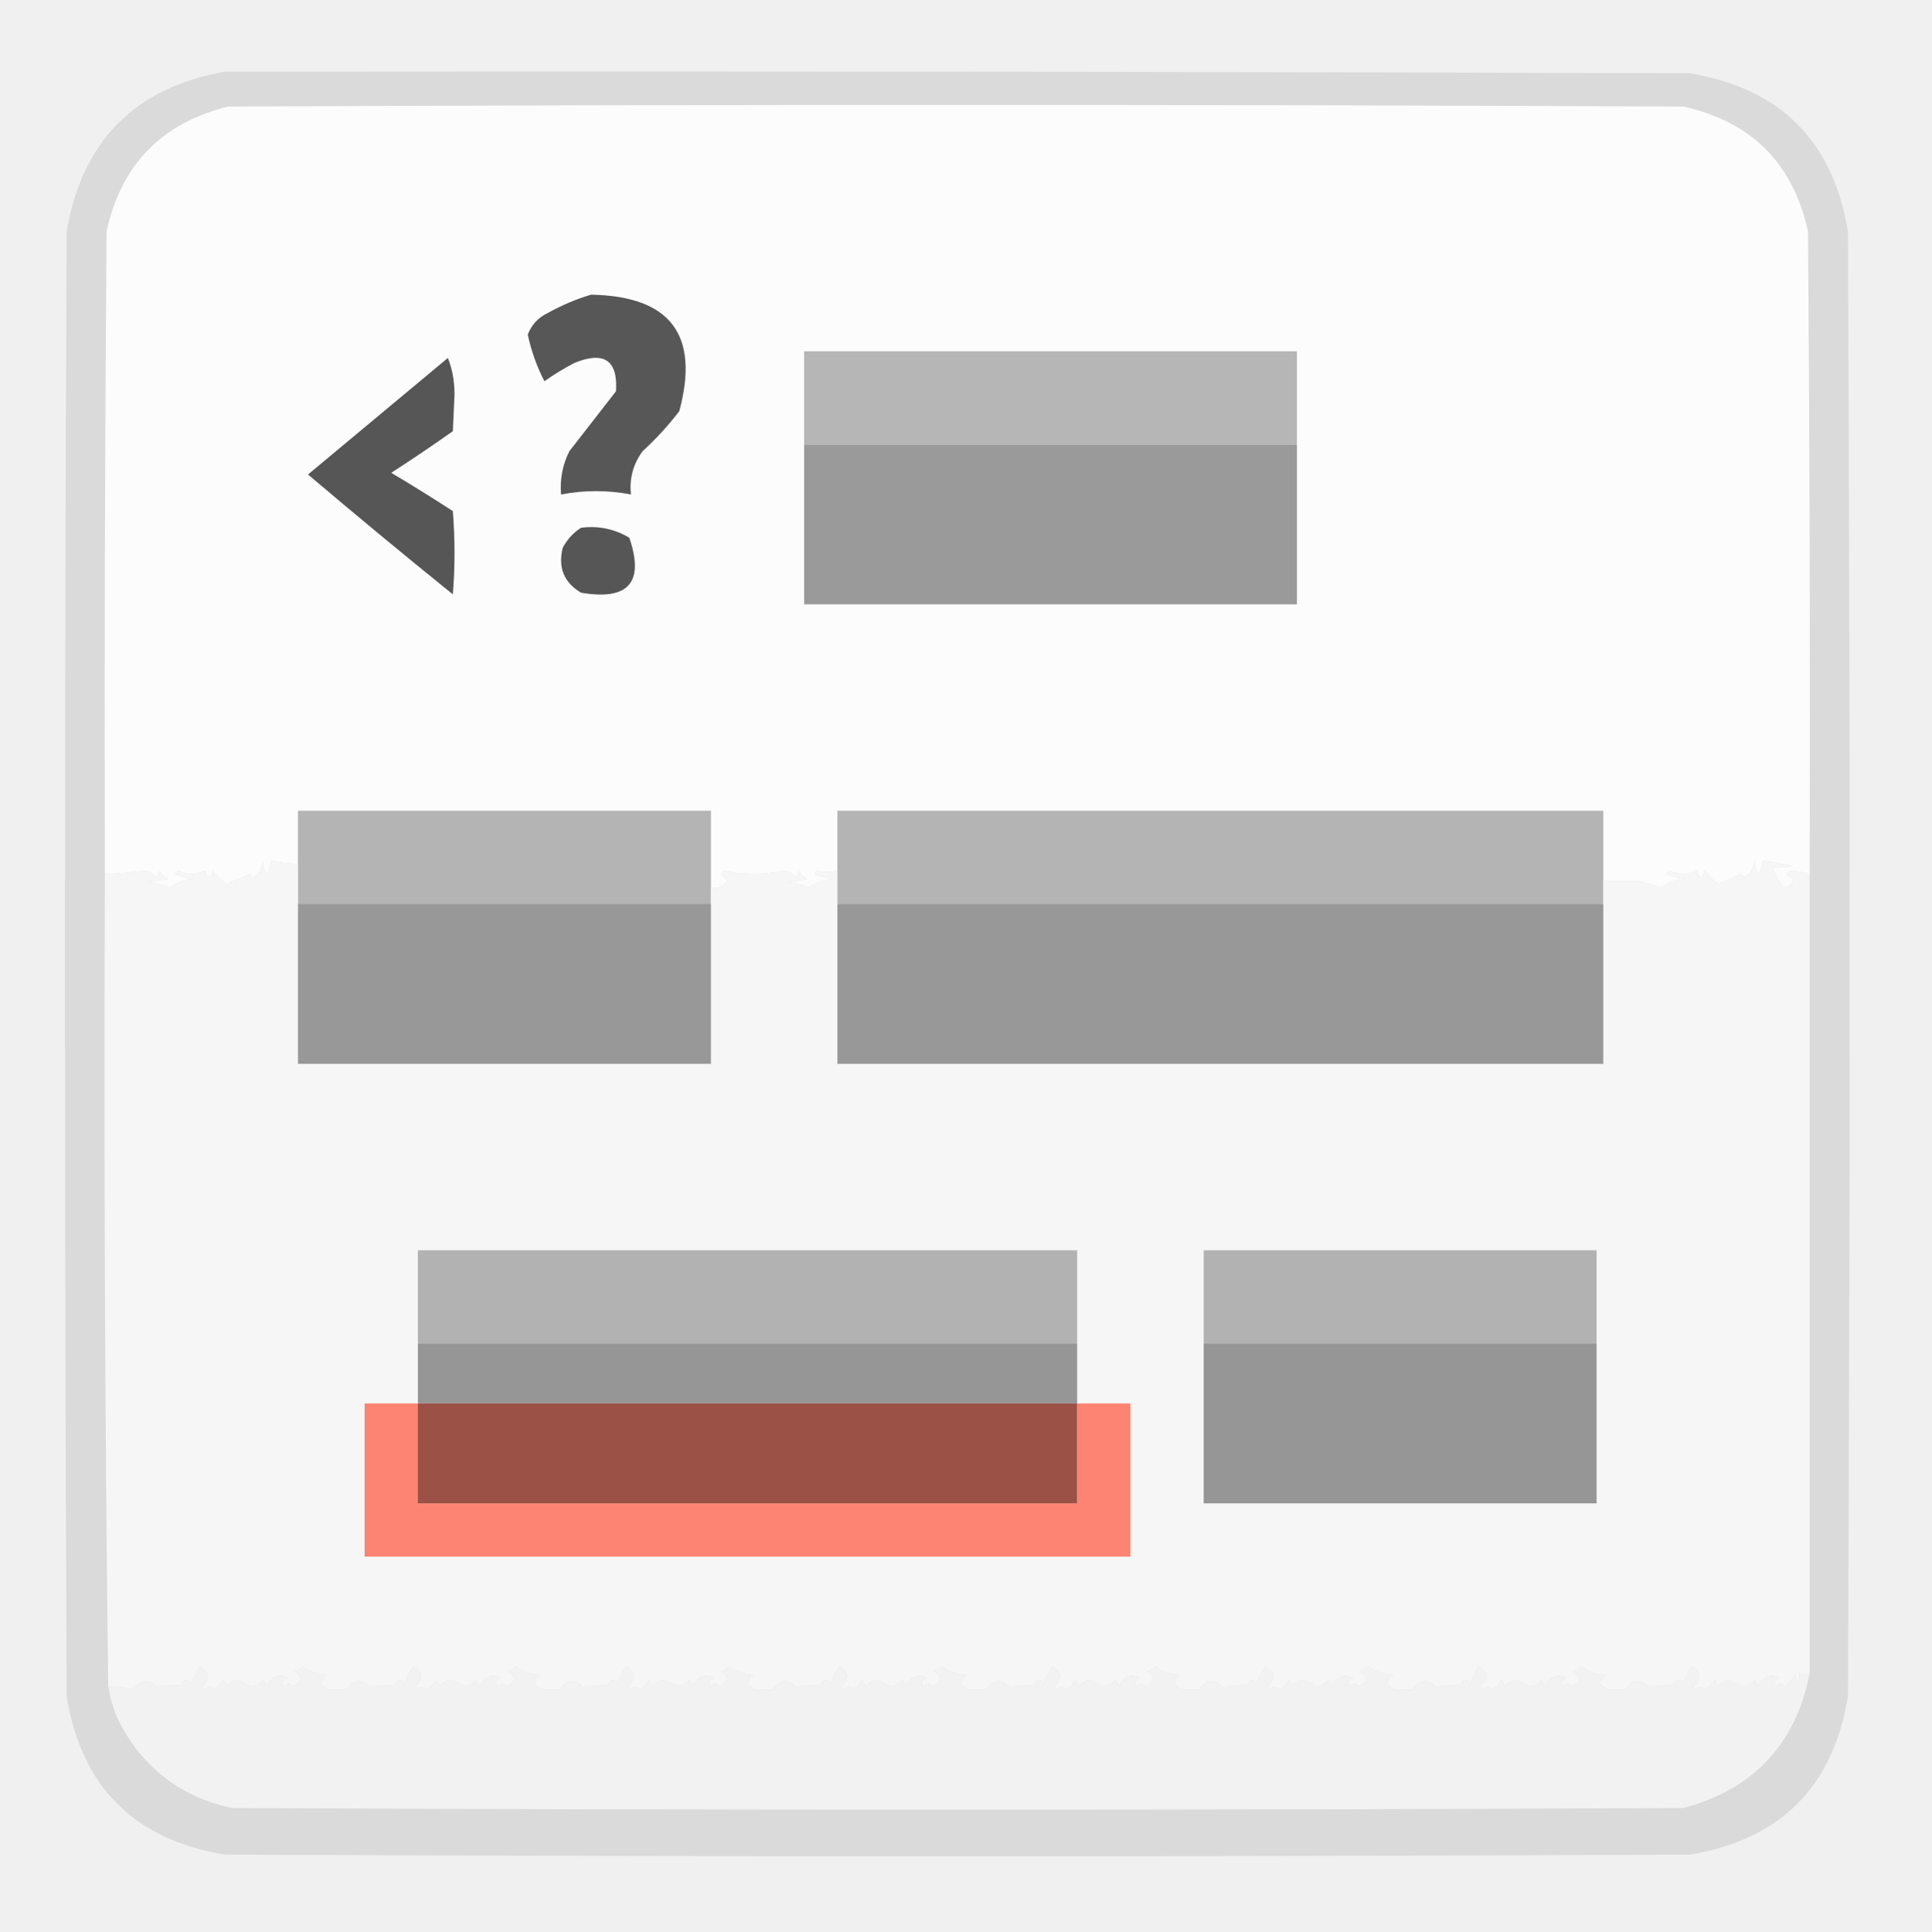
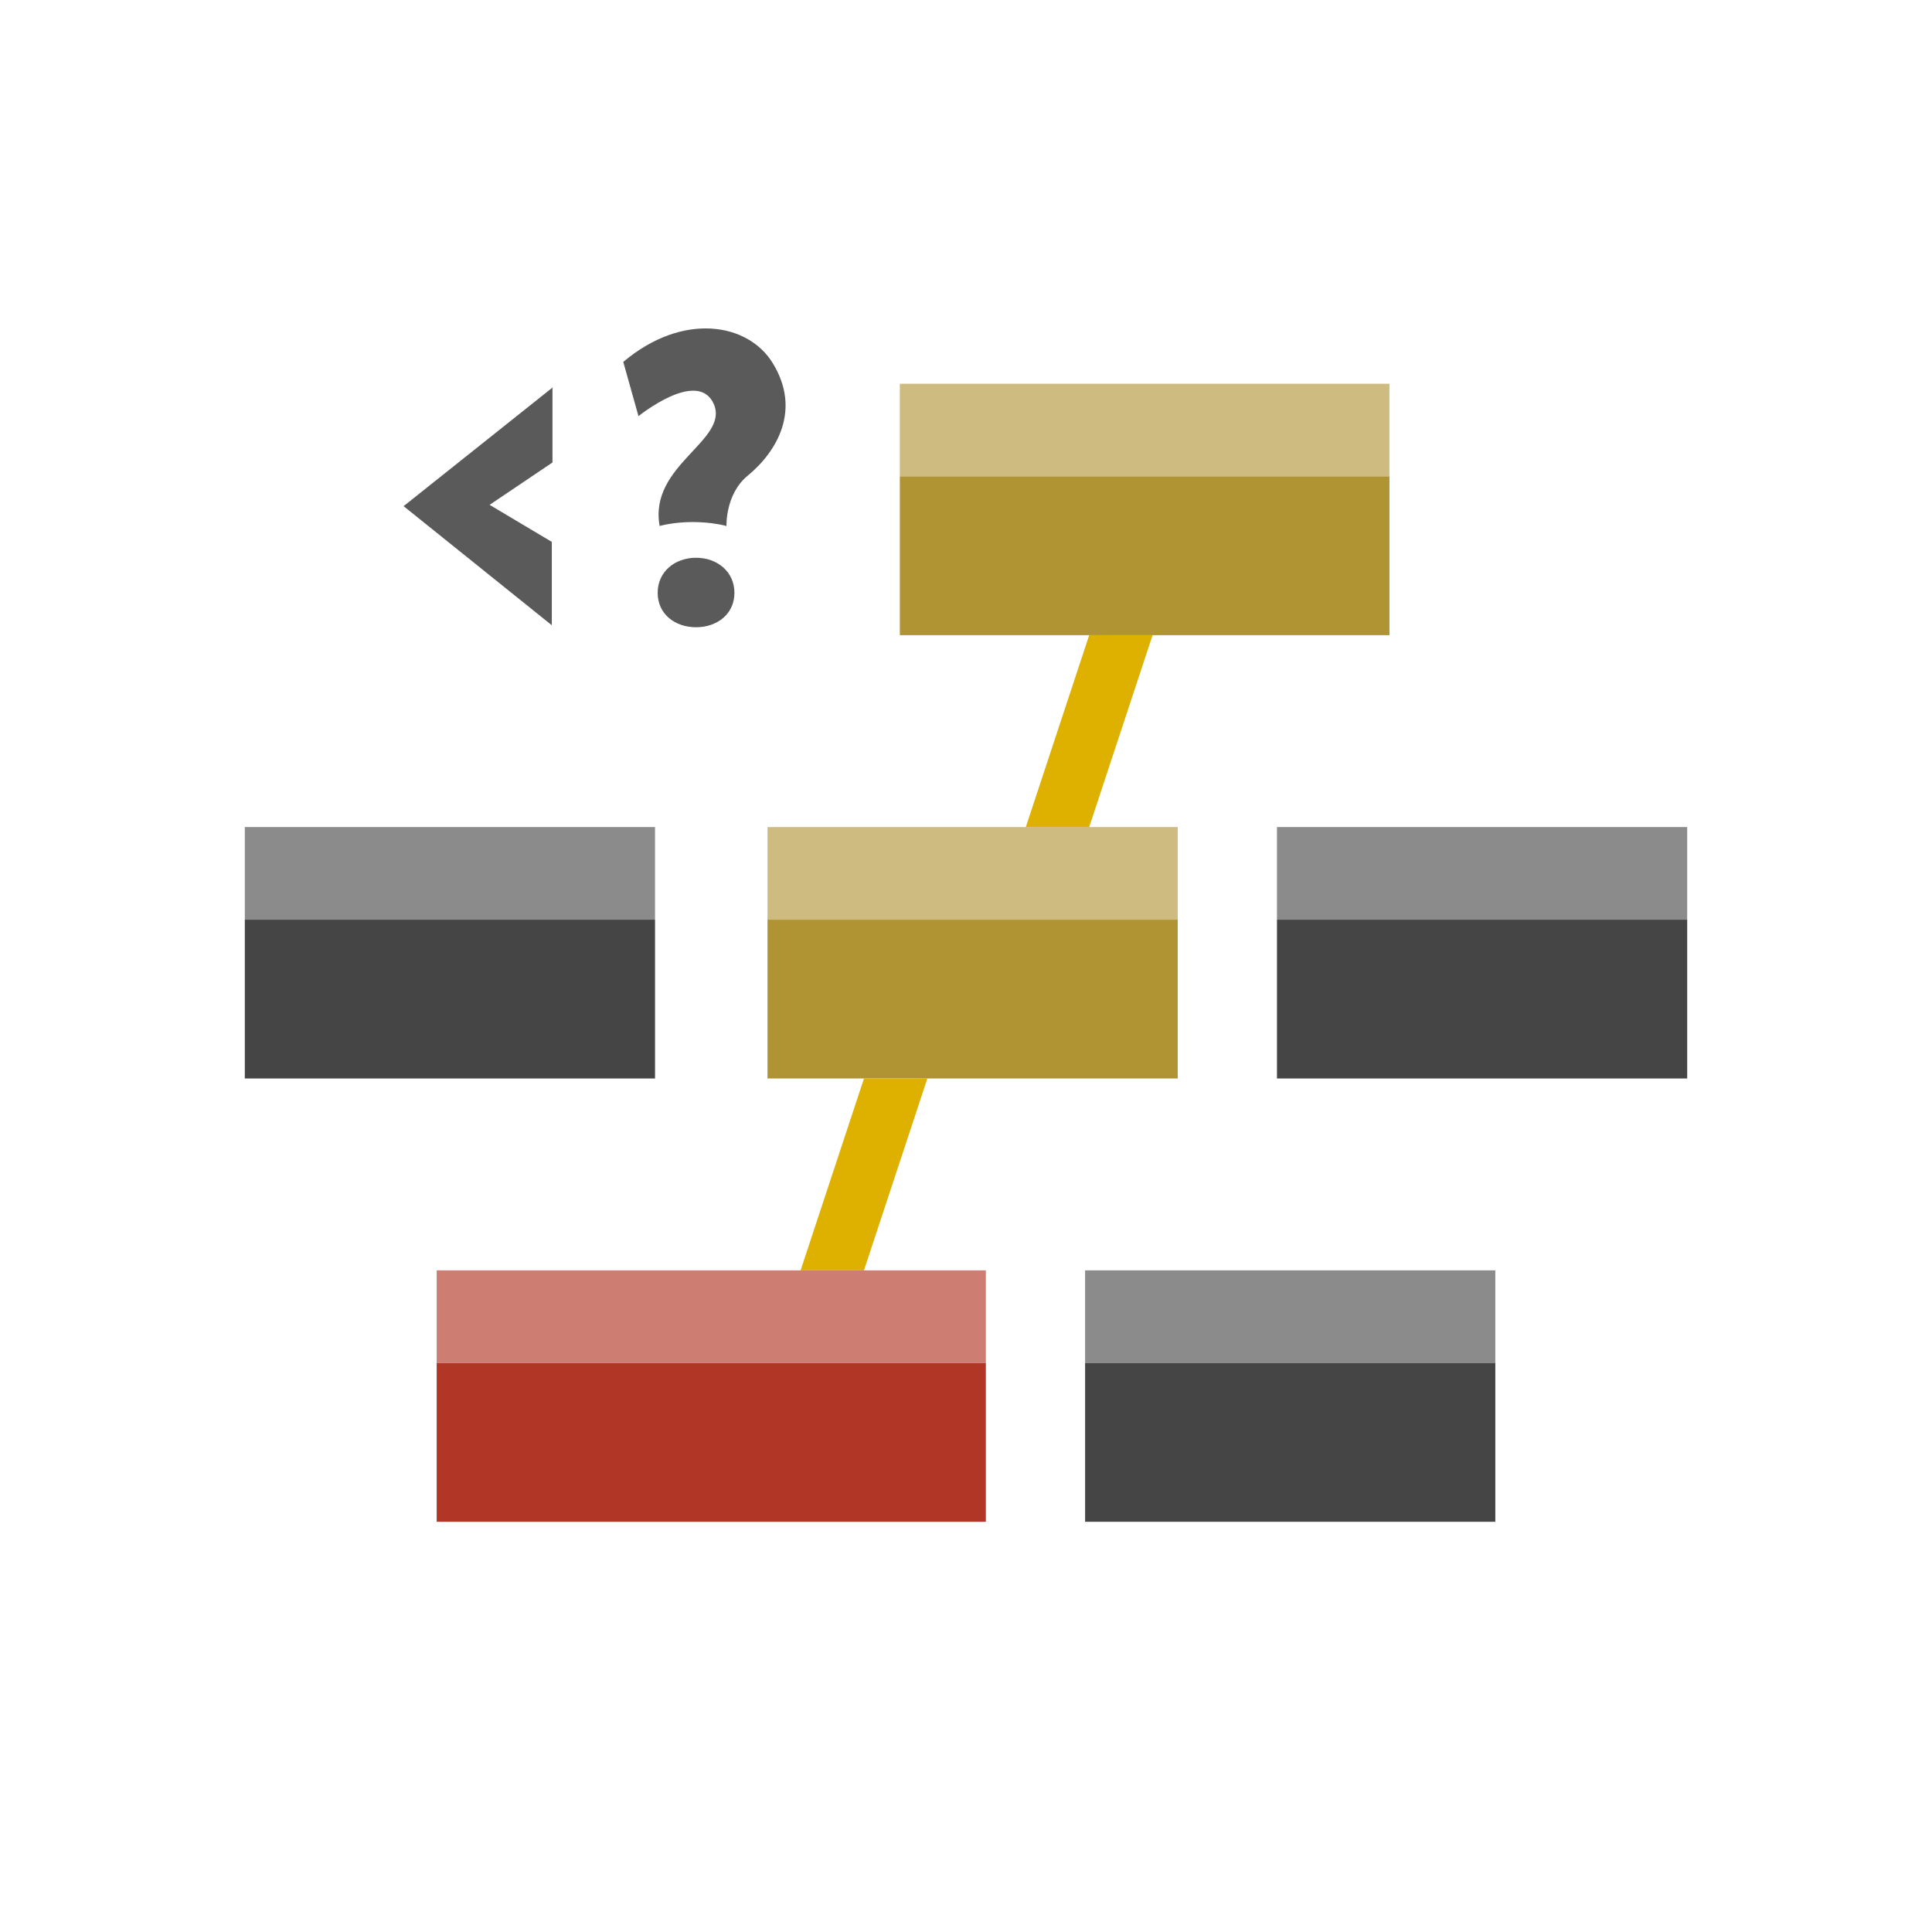
- <svg xmlns="http://www.w3.org/2000/svg" version="1.1" width="580px" height="580px" style="shape-rendering:geometricPrecision; text-rendering:geometricPrecision; image-rendering:optimizeQuality; fill-rule:evenodd; clip-rule:evenodd">
-   <g>
-     <path style="opacity:0.093" fill="#000000" d="M 67.5,21.5 C 214.167,21.333 360.834,21.5 507.5,22C 534.676,26.509 550.509,42.342 555,69.5C 555.667,216.167 555.667,362.833 555,509.5C 550.509,536.658 534.676,552.491 507.5,557C 360.833,557.667 214.167,557.667 67.5,557C 40.324,552.491 24.491,536.658 20,509.5C 19.333,362.833 19.333,216.167 20,69.5C 24.67,42.33 40.503,26.33 67.5,21.5 Z" />
-   </g>
-   <g>
-     <path style="opacity:1" fill="#fcfcfc" d="M 543.5,262.5 C 541.322,261.796 539.322,261.463 537.5,261.5C 537.167,261.833 536.833,262.167 536.5,262.5C 539.136,264.064 538.969,265.397 536,266.5C 534.159,264.841 532.992,262.841 532.5,260.5C 534.527,260.662 536.527,260.495 538.5,260C 535.202,259.45 532.202,258.95 529.5,258.5C 528.376,263.721 527.542,263.721 527,258.5C 526.755,260.663 525.755,262.33 524,263.5C 523.667,263.167 523.333,262.833 523,262.5C 520.667,263.5 518.333,264.5 516,265.5C 514.43,264.386 513.097,263.053 512,261.5C 511.374,263.991 510.541,263.991 509.5,261.5C 506.833,262.833 504.167,262.833 501.5,261.5C 501.167,261.833 500.833,262.167 500.5,262.5C 502.423,263.308 504.423,263.808 506.5,264C 503.666,264.045 501.166,264.879 499,266.5C 496.667,265.833 494.333,265.167 492,264.5C 488.712,264.658 485.212,264.658 481.5,264.5C 481.5,257.5 481.5,250.5 481.5,243.5C 404.833,243.5 328.167,243.5 251.5,243.5C 251.5,249.5 251.5,255.5 251.5,261.5C 249.38,261.93 247.38,261.93 245.5,261.5C 245.167,261.833 244.833,262.167 244.5,262.5C 246.423,263.308 248.423,263.808 250.5,264C 247.666,264.045 245.166,264.879 243,266.5C 240.931,265.736 238.764,265.236 236.5,265C 238.5,264.667 240.5,264.333 242.5,264C 241.333,263.5 240.5,262.667 240,261.5C 239.667,262.167 239.333,262.833 239,263.5C 238.161,262.376 236.994,261.709 235.5,261.5C 229.471,262.706 223.471,262.706 217.5,261.5C 217.167,261.833 216.833,262.167 216.5,262.5C 217.167,263.167 217.833,263.833 218.5,264.5C 217.01,266.376 215.343,267.043 213.5,266.5C 213.5,258.833 213.5,251.167 213.5,243.5C 172.167,243.5 130.833,243.5 89.5,243.5C 89.5,248.833 89.5,254.167 89.5,259.5C 86.513,259.348 83.846,259.015 81.5,258.5C 80.376,263.721 79.542,263.721 79,258.5C 78.755,260.663 77.755,262.33 76,263.5C 75.667,263.167 75.333,262.833 75,262.5C 72.667,263.5 70.333,264.5 68,265.5C 66.43,264.386 65.097,263.053 64,261.5C 63.374,263.991 62.541,263.991 61.5,261.5C 58.833,262.833 56.167,262.833 53.5,261.5C 53.167,261.833 52.833,262.167 52.5,262.5C 54.423,263.308 56.423,263.808 58.5,264C 55.666,264.045 53.166,264.879 51,266.5C 48.931,265.736 46.764,265.236 44.5,265C 46.5,264.667 48.5,264.333 50.5,264C 49.333,263.5 48.5,262.667 48,261.5C 47.667,262.167 47.333,262.833 47,263.5C 46.161,262.376 44.995,261.709 43.5,261.5C 39.789,261.966 35.789,262.3 31.5,262.5C 31.333,198.166 31.5,133.832 32,69.5C 36.388,49.446 48.554,36.946 68.5,32C 214.167,31.333 359.833,31.333 505.5,32C 526,36.5 538.5,49 543,69.5C 543.5,133.832 543.667,198.166 543.5,262.5 Z" />
-   </g>
-   <g>
-     <path style="opacity:1" fill="#575757" d="M 177.5,88.5 C 201.366,88.922 210.199,100.589 204,123.5C 200.702,127.8 197.035,131.8 193,135.5C 190.137,139.38 188.97,143.713 189.5,148.5C 182.5,147.167 175.5,147.167 168.5,148.5C 168.113,143.92 168.947,139.586 171,135.5C 175.667,129.5 180.333,123.5 185,117.5C 185.595,108.193 181.428,105.36 172.5,109C 169.368,110.635 166.368,112.468 163.5,114.5C 161.228,110.096 159.561,105.43 158.5,100.5C 159.606,97.559 161.606,95.392 164.5,94C 168.741,91.651 173.075,89.818 177.5,88.5 Z" />
-   </g>
-   <g>
-     <path style="opacity:1" fill="#b6b6b6" d="M 389.5,133.5 C 340.167,133.5 290.833,133.5 241.5,133.5C 241.5,124.167 241.5,114.833 241.5,105.5C 290.833,105.5 340.167,105.5 389.5,105.5C 389.5,114.833 389.5,124.167 389.5,133.5 Z" />
-   </g>
-   <g>
-     <path style="opacity:1" fill="#565656" d="M 134.5,107.5 C 135.822,110.768 136.489,114.435 136.5,118.5C 136.333,122.167 136.167,125.833 136,129.5C 129.92,133.79 123.753,137.957 117.5,142C 123.751,145.708 129.917,149.541 136,153.5C 136.667,161.833 136.667,170.167 136,178.5C 121.329,166.659 106.829,154.659 92.5,142.5C 106.519,130.81 120.519,119.144 134.5,107.5 Z" />
-   </g>
-   <g>
-     <path style="opacity:1" fill="#9a9a9a" d="M 241.5,133.5 C 290.833,133.5 340.167,133.5 389.5,133.5C 389.5,149.5 389.5,165.5 389.5,181.5C 340.167,181.5 290.833,181.5 241.5,181.5C 241.5,165.5 241.5,149.5 241.5,133.5 Z" />
-   </g>
-   <g>
-     <path style="opacity:1" fill="#565656" d="M 174.5,158.5 C 179.734,157.835 184.568,158.835 189,161.5C 193.585,174.926 188.751,180.426 174.5,178C 169.365,174.945 167.532,170.445 169,164.5C 170.36,161.977 172.193,159.977 174.5,158.5 Z" />
-   </g>
-   <g>
-     <path style="opacity:1" fill="#b4b4b4" d="M 213.5,266.5 C 213.5,268.167 213.5,269.833 213.5,271.5C 172.167,271.5 130.833,271.5 89.5,271.5C 89.5,267.5 89.5,263.5 89.5,259.5C 89.5,254.167 89.5,248.833 89.5,243.5C 130.833,243.5 172.167,243.5 213.5,243.5C 213.5,251.167 213.5,258.833 213.5,266.5 Z" />
-   </g>
-   <g>
-     <path style="opacity:1" fill="#b4b4b4" d="M 481.5,264.5 C 481.5,266.833 481.5,269.167 481.5,271.5C 404.833,271.5 328.167,271.5 251.5,271.5C 251.5,268.167 251.5,264.833 251.5,261.5C 251.5,255.5 251.5,249.5 251.5,243.5C 328.167,243.5 404.833,243.5 481.5,243.5C 481.5,250.5 481.5,257.5 481.5,264.5 Z" />
-   </g>
-   <g>
-     <path style="opacity:1" fill="#f6f6f6" d="M 89.5,259.5 C 89.5,263.5 89.5,267.5 89.5,271.5C 89.5,287.5 89.5,303.5 89.5,319.5C 130.833,319.5 172.167,319.5 213.5,319.5C 213.5,303.5 213.5,287.5 213.5,271.5C 213.5,269.833 213.5,268.167 213.5,266.5C 215.343,267.043 217.01,266.376 218.5,264.5C 217.833,263.833 217.167,263.167 216.5,262.5C 216.833,262.167 217.167,261.833 217.5,261.5C 223.471,262.706 229.471,262.706 235.5,261.5C 236.994,261.709 238.161,262.376 239,263.5C 239.333,262.833 239.667,262.167 240,261.5C 240.5,262.667 241.333,263.5 242.5,264C 240.5,264.333 238.5,264.667 236.5,265C 238.764,265.236 240.931,265.736 243,266.5C 245.166,264.879 247.666,264.045 250.5,264C 248.423,263.808 246.423,263.308 244.5,262.5C 244.833,262.167 245.167,261.833 245.5,261.5C 247.38,261.93 249.38,261.93 251.5,261.5C 251.5,264.833 251.5,268.167 251.5,271.5C 251.5,287.5 251.5,303.5 251.5,319.5C 328.167,319.5 404.833,319.5 481.5,319.5C 481.5,303.5 481.5,287.5 481.5,271.5C 481.5,269.167 481.5,266.833 481.5,264.5C 485.212,264.658 488.712,264.658 492,264.5C 494.333,265.167 496.667,265.833 499,266.5C 501.166,264.879 503.666,264.045 506.5,264C 504.423,263.808 502.423,263.308 500.5,262.5C 500.833,262.167 501.167,261.833 501.5,261.5C 504.167,262.833 506.833,262.833 509.5,261.5C 510.541,263.991 511.374,263.991 512,261.5C 513.097,263.053 514.43,264.386 516,265.5C 518.333,264.5 520.667,263.5 523,262.5C 523.333,262.833 523.667,263.167 524,263.5C 525.755,262.33 526.755,260.663 527,258.5C 527.542,263.721 528.376,263.721 529.5,258.5C 532.202,258.95 535.202,259.45 538.5,260C 536.527,260.495 534.527,260.662 532.5,260.5C 532.992,262.841 534.159,264.841 536,266.5C 538.969,265.397 539.136,264.064 536.5,262.5C 536.833,262.167 537.167,261.833 537.5,261.5C 539.322,261.463 541.322,261.796 543.5,262.5C 543.5,342.5 543.5,422.5 543.5,502.5C 542.5,502.5 541.5,502.5 540.5,502.5C 540.307,506.449 539.807,506.449 539,502.5C 538.585,504.291 537.585,505.624 536,506.5C 535.259,505.359 534.425,505.359 533.5,506.5C 532.396,505.369 532.729,504.535 534.5,504C 531.802,502.571 529.635,503.405 528,506.5C 527.667,505.833 527.333,505.167 527,504.5C 526.161,505.624 524.994,506.291 523.5,506.5C 522.167,505.833 520.833,505.167 519.5,504.5C 518.006,504.709 516.839,505.376 516,506.5C 515.667,505.833 515.333,505.167 515,504.5C 514.333,505.833 513.333,506.833 512,507.5C 511.259,506.359 510.425,506.359 509.5,507.5C 509.167,507.167 508.833,506.833 508.5,506.5C 511.211,504.257 511.044,502.257 508,500.5C 507.02,502.059 506.187,503.726 505.5,505.5C 504.325,504.145 503.325,504.312 502.5,506C 499.805,506.254 497.305,506.421 495,506.5C 492.524,504.185 490.191,504.518 488,507.5C 486.333,507.5 484.667,507.5 483,507.5C 480.101,506.126 479.934,504.626 482.5,503C 479.666,502.955 477.166,502.121 475,500.5C 474.25,501.126 473.416,501.626 472.5,502C 475.066,503.626 474.899,505.126 472,506.5C 471.259,505.359 470.425,505.359 469.5,506.5C 468.396,505.369 468.729,504.535 470.5,504C 467.802,502.571 465.635,503.405 464,506.5C 463.667,505.833 463.333,505.167 463,504.5C 462.161,505.624 460.994,506.291 459.5,506.5C 458.167,505.833 456.833,505.167 455.5,504.5C 454.006,504.709 452.839,505.376 452,506.5C 451.667,505.833 451.333,505.167 451,504.5C 450.333,505.833 449.333,506.833 448,507.5C 447.259,506.359 446.425,506.359 445.5,507.5C 445.167,507.167 444.833,506.833 444.5,506.5C 447.211,504.257 447.044,502.257 444,500.5C 443.02,502.059 442.187,503.726 441.5,505.5C 440.325,504.145 439.325,504.312 438.5,506C 435.805,506.254 433.305,506.421 431,506.5C 428.524,504.185 426.191,504.518 424,507.5C 422.333,507.5 420.667,507.5 419,507.5C 416.101,506.126 415.934,504.626 418.5,503C 415.666,502.955 413.166,502.121 411,500.5C 410.25,501.126 409.416,501.626 408.5,502C 411.066,503.626 410.899,505.126 408,506.5C 407.259,505.359 406.425,505.359 405.5,506.5C 404.396,505.369 404.729,504.535 406.5,504C 403.802,502.571 401.635,503.405 400,506.5C 399.667,505.833 399.333,505.167 399,504.5C 398.161,505.624 396.994,506.291 395.5,506.5C 394.167,505.833 392.833,505.167 391.5,504.5C 390.006,504.709 388.839,505.376 388,506.5C 387.667,505.833 387.333,505.167 387,504.5C 386.333,505.833 385.333,506.833 384,507.5C 383.259,506.359 382.425,506.359 381.5,507.5C 381.167,507.167 380.833,506.833 380.5,506.5C 383.211,504.257 383.044,502.257 380,500.5C 379.02,502.059 378.187,503.726 377.5,505.5C 376.325,504.145 375.325,504.312 374.5,506C 371.805,506.254 369.305,506.421 367,506.5C 364.524,504.185 362.191,504.518 360,507.5C 358.333,507.5 356.667,507.5 355,507.5C 352.101,506.126 351.934,504.626 354.5,503C 351.666,502.955 349.166,502.121 347,500.5C 346.25,501.126 345.416,501.626 344.5,502C 347.066,503.626 346.899,505.126 344,506.5C 343.259,505.359 342.425,505.359 341.5,506.5C 340.396,505.369 340.729,504.535 342.5,504C 339.802,502.571 337.635,503.405 336,506.5C 335.667,505.833 335.333,505.167 335,504.5C 334.161,505.624 332.994,506.291 331.5,506.5C 330.167,505.833 328.833,505.167 327.5,504.5C 326.006,504.709 324.839,505.376 324,506.5C 323.667,505.833 323.333,505.167 323,504.5C 322.333,505.833 321.333,506.833 320,507.5C 319.259,506.359 318.425,506.359 317.5,507.5C 317.167,507.167 316.833,506.833 316.5,506.5C 319.211,504.257 319.044,502.257 316,500.5C 315.02,502.059 314.187,503.726 313.5,505.5C 312.325,504.145 311.325,504.312 310.5,506C 307.805,506.254 305.305,506.421 303,506.5C 300.524,504.185 298.191,504.518 296,507.5C 294.333,507.5 292.667,507.5 291,507.5C 288.101,506.126 287.934,504.626 290.5,503C 287.666,502.955 285.166,502.121 283,500.5C 282.25,501.126 281.416,501.626 280.5,502C 283.066,503.626 282.899,505.126 280,506.5C 279.259,505.359 278.425,505.359 277.5,506.5C 276.396,505.369 276.729,504.535 278.5,504C 275.802,502.571 273.635,503.405 272,506.5C 271.667,505.833 271.333,505.167 271,504.5C 270.161,505.624 268.994,506.291 267.5,506.5C 266.167,505.833 264.833,505.167 263.5,504.5C 262.006,504.709 260.839,505.376 260,506.5C 259.667,505.833 259.333,505.167 259,504.5C 258.333,505.833 257.333,506.833 256,507.5C 255.259,506.359 254.425,506.359 253.5,507.5C 253.167,507.167 252.833,506.833 252.5,506.5C 255.211,504.257 255.044,502.257 252,500.5C 251.02,502.059 250.187,503.726 249.5,505.5C 248.325,504.145 247.325,504.312 246.5,506C 243.805,506.254 241.305,506.421 239,506.5C 236.524,504.185 234.191,504.518 232,507.5C 230.333,507.5 228.667,507.5 227,507.5C 224.101,506.126 223.934,504.626 226.5,503C 223.666,502.955 221.166,502.121 219,500.5C 218.25,501.126 217.416,501.626 216.5,502C 219.066,503.626 218.899,505.126 216,506.5C 215.259,505.359 214.425,505.359 213.5,506.5C 212.396,505.369 212.729,504.535 214.5,504C 211.802,502.571 209.635,503.405 208,506.5C 207.667,505.833 207.333,505.167 207,504.5C 206.161,505.624 204.994,506.291 203.5,506.5C 202.167,505.833 200.833,505.167 199.5,504.5C 198.006,504.709 196.839,505.376 196,506.5C 195.667,505.833 195.333,505.167 195,504.5C 194.333,505.833 193.333,506.833 192,507.5C 191.259,506.359 190.425,506.359 189.5,507.5C 189.167,507.167 188.833,506.833 188.5,506.5C 191.211,504.257 191.044,502.257 188,500.5C 187.02,502.059 186.187,503.726 185.5,505.5C 184.325,504.145 183.325,504.312 182.5,506C 179.805,506.254 177.305,506.421 175,506.5C 172.524,504.185 170.191,504.518 168,507.5C 166.333,507.5 164.667,507.5 163,507.5C 160.101,506.126 159.934,504.626 162.5,503C 159.666,502.955 157.166,502.121 155,500.5C 154.25,501.126 153.416,501.626 152.5,502C 155.066,503.626 154.899,505.126 152,506.5C 151.259,505.359 150.425,505.359 149.5,506.5C 148.396,505.369 148.729,504.535 150.5,504C 147.802,502.571 145.635,503.405 144,506.5C 143.667,505.833 143.333,505.167 143,504.5C 142.161,505.624 140.994,506.291 139.5,506.5C 138.167,505.833 136.833,505.167 135.5,504.5C 134.006,504.709 132.839,505.376 132,506.5C 131.667,505.833 131.333,505.167 131,504.5C 130.333,505.833 129.333,506.833 128,507.5C 127.259,506.359 126.425,506.359 125.5,507.5C 125.167,507.167 124.833,506.833 124.5,506.5C 127.211,504.257 127.044,502.257 124,500.5C 123.02,502.059 122.187,503.726 121.5,505.5C 120.325,504.145 119.325,504.312 118.5,506C 115.805,506.254 113.305,506.421 111,506.5C 108.524,504.185 106.191,504.518 104,507.5C 102.333,507.5 100.667,507.5 99,507.5C 96.101,506.126 95.934,504.626 98.5,503C 95.666,502.955 93.166,502.121 91,500.5C 90.25,501.126 89.416,501.626 88.5,502C 91.066,503.626 90.899,505.126 88,506.5C 87.259,505.359 86.425,505.359 85.5,506.5C 84.396,505.369 84.73,504.535 86.5,504C 83.802,502.571 81.635,503.405 80,506.5C 79.667,505.833 79.333,505.167 79,504.5C 78.161,505.624 76.995,506.291 75.5,506.5C 74.167,505.833 72.833,505.167 71.5,504.5C 70.005,504.709 68.839,505.376 68,506.5C 67.667,505.833 67.333,505.167 67,504.5C 66.333,505.833 65.333,506.833 64,507.5C 63.259,506.359 62.425,506.359 61.5,507.5C 61.167,507.167 60.833,506.833 60.5,506.5C 63.211,504.257 63.044,502.257 60,500.5C 59.02,502.059 58.187,503.726 57.5,505.5C 56.325,504.145 55.325,504.312 54.5,506C 51.805,506.254 49.305,506.421 47,506.5C 44.525,504.185 42.191,504.518 40,507.5C 37.547,506.888 35.047,506.554 32.5,506.5C 31.503,425.237 31.17,343.904 31.5,262.5C 35.789,262.3 39.789,261.966 43.5,261.5C 44.995,261.709 46.161,262.376 47,263.5C 47.333,262.833 47.667,262.167 48,261.5C 48.5,262.667 49.333,263.5 50.5,264C 48.5,264.333 46.5,264.667 44.5,265C 46.764,265.236 48.931,265.736 51,266.5C 53.166,264.879 55.666,264.045 58.5,264C 56.423,263.808 54.423,263.308 52.5,262.5C 52.833,262.167 53.167,261.833 53.5,261.5C 56.167,262.833 58.833,262.833 61.5,261.5C 62.541,263.991 63.374,263.991 64,261.5C 65.097,263.053 66.43,264.386 68,265.5C 70.333,264.5 72.667,263.5 75,262.5C 75.333,262.833 75.667,263.167 76,263.5C 77.755,262.33 78.755,260.663 79,258.5C 79.542,263.721 80.376,263.721 81.5,258.5C 83.846,259.015 86.513,259.348 89.5,259.5 Z" />
-   </g>
-   <g>
-     <path style="opacity:1" fill="#989898" d="M 89.5,271.5 C 130.833,271.5 172.167,271.5 213.5,271.5C 213.5,287.5 213.5,303.5 213.5,319.5C 172.167,319.5 130.833,319.5 89.5,319.5C 89.5,303.5 89.5,287.5 89.5,271.5 Z" />
-   </g>
-   <g>
-     <path style="opacity:1" fill="#989898" d="M 251.5,271.5 C 328.167,271.5 404.833,271.5 481.5,271.5C 481.5,287.5 481.5,303.5 481.5,319.5C 404.833,319.5 328.167,319.5 251.5,319.5C 251.5,303.5 251.5,287.5 251.5,271.5 Z" />
-   </g>
-   <g>
-     <path style="opacity:1" fill="#b2b2b2" d="M 323.5,403.5 C 257.5,403.5 191.5,403.5 125.5,403.5C 125.5,394.167 125.5,384.833 125.5,375.5C 191.5,375.5 257.5,375.5 323.5,375.5C 323.5,384.833 323.5,394.167 323.5,403.5 Z" />
-   </g>
-   <g>
-     <path style="opacity:1" fill="#b2b2b2" d="M 479.5,403.5 C 440.167,403.5 400.833,403.5 361.5,403.5C 361.5,394.167 361.5,384.833 361.5,375.5C 400.833,375.5 440.167,375.5 479.5,375.5C 479.5,384.833 479.5,394.167 479.5,403.5 Z" />
-   </g>
-   <g>
-     <path style="opacity:1" fill="#969696" d="M 125.5,403.5 C 191.5,403.5 257.5,403.5 323.5,403.5C 323.5,409.5 323.5,415.5 323.5,421.5C 257.5,421.5 191.5,421.5 125.5,421.5C 125.5,415.5 125.5,409.5 125.5,403.5 Z" />
-   </g>
-   <g>
-     <path style="opacity:1" fill="#969696" d="M 361.5,403.5 C 400.833,403.5 440.167,403.5 479.5,403.5C 479.5,419.5 479.5,435.5 479.5,451.5C 440.167,451.5 400.833,451.5 361.5,451.5C 361.5,435.5 361.5,419.5 361.5,403.5 Z" />
-   </g>
-   <g>
-     <path style="opacity:1" fill="#fd8472" d="M 125.5,421.5 C 125.5,431.5 125.5,441.5 125.5,451.5C 191.5,451.5 257.5,451.5 323.5,451.5C 323.5,441.5 323.5,431.5 323.5,421.5C 328.833,421.5 334.167,421.5 339.5,421.5C 339.5,436.833 339.5,452.167 339.5,467.5C 262.833,467.5 186.167,467.5 109.5,467.5C 109.5,452.167 109.5,436.833 109.5,421.5C 114.833,421.5 120.167,421.5 125.5,421.5 Z" />
-   </g>
-   <g>
-     <path style="opacity:1" fill="#9b5145" d="M 125.5,421.5 C 191.5,421.5 257.5,421.5 323.5,421.5C 323.5,431.5 323.5,441.5 323.5,451.5C 257.5,451.5 191.5,451.5 125.5,451.5C 125.5,441.5 125.5,431.5 125.5,421.5 Z" />
-   </g>
-   <g>
-     <path style="opacity:1" fill="#f2f2f2" d="M 543.5,502.5 C 539.274,523.893 526.608,537.393 505.5,543C 360.167,543.667 214.833,543.667 69.5,543C 53.578,539.414 42.078,530.247 35,515.5C 33.855,512.568 33.022,509.568 32.5,506.5C 35.047,506.554 37.547,506.888 40,507.5C 42.191,504.518 44.525,504.185 47,506.5C 49.305,506.421 51.805,506.254 54.5,506C 55.325,504.312 56.325,504.145 57.5,505.5C 58.187,503.726 59.02,502.059 60,500.5C 63.044,502.257 63.211,504.257 60.5,506.5C 60.833,506.833 61.167,507.167 61.5,507.5C 62.425,506.359 63.259,506.359 64,507.5C 65.333,506.833 66.333,505.833 67,504.5C 67.333,505.167 67.667,505.833 68,506.5C 68.839,505.376 70.005,504.709 71.5,504.5C 72.833,505.167 74.167,505.833 75.5,506.5C 76.995,506.291 78.161,505.624 79,504.5C 79.333,505.167 79.667,505.833 80,506.5C 81.635,503.405 83.802,502.571 86.5,504C 84.73,504.535 84.396,505.369 85.5,506.5C 86.425,505.359 87.259,505.359 88,506.5C 90.899,505.126 91.066,503.626 88.5,502C 89.416,501.626 90.25,501.126 91,500.5C 93.166,502.121 95.666,502.955 98.5,503C 95.934,504.626 96.101,506.126 99,507.5C 100.667,507.5 102.333,507.5 104,507.5C 106.191,504.518 108.524,504.185 111,506.5C 113.305,506.421 115.805,506.254 118.5,506C 119.325,504.312 120.325,504.145 121.5,505.5C 122.187,503.726 123.02,502.059 124,500.5C 127.044,502.257 127.211,504.257 124.5,506.5C 124.833,506.833 125.167,507.167 125.5,507.5C 126.425,506.359 127.259,506.359 128,507.5C 129.333,506.833 130.333,505.833 131,504.5C 131.333,505.167 131.667,505.833 132,506.5C 132.839,505.376 134.006,504.709 135.5,504.5C 136.833,505.167 138.167,505.833 139.5,506.5C 140.994,506.291 142.161,505.624 143,504.5C 143.333,505.167 143.667,505.833 144,506.5C 145.635,503.405 147.802,502.571 150.5,504C 148.729,504.535 148.396,505.369 149.5,506.5C 150.425,505.359 151.259,505.359 152,506.5C 154.899,505.126 155.066,503.626 152.5,502C 153.416,501.626 154.25,501.126 155,500.5C 157.166,502.121 159.666,502.955 162.5,503C 159.934,504.626 160.101,506.126 163,507.5C 164.667,507.5 166.333,507.5 168,507.5C 170.191,504.518 172.524,504.185 175,506.5C 177.305,506.421 179.805,506.254 182.5,506C 183.325,504.312 184.325,504.145 185.5,505.5C 186.187,503.726 187.02,502.059 188,500.5C 191.044,502.257 191.211,504.257 188.5,506.5C 188.833,506.833 189.167,507.167 189.5,507.5C 190.425,506.359 191.259,506.359 192,507.5C 193.333,506.833 194.333,505.833 195,504.5C 195.333,505.167 195.667,505.833 196,506.5C 196.839,505.376 198.006,504.709 199.5,504.5C 200.833,505.167 202.167,505.833 203.5,506.5C 204.994,506.291 206.161,505.624 207,504.5C 207.333,505.167 207.667,505.833 208,506.5C 209.635,503.405 211.802,502.571 214.5,504C 212.729,504.535 212.396,505.369 213.5,506.5C 214.425,505.359 215.259,505.359 216,506.5C 218.899,505.126 219.066,503.626 216.5,502C 217.416,501.626 218.25,501.126 219,500.5C 221.166,502.121 223.666,502.955 226.5,503C 223.934,504.626 224.101,506.126 227,507.5C 228.667,507.5 230.333,507.5 232,507.5C 234.191,504.518 236.524,504.185 239,506.5C 241.305,506.421 243.805,506.254 246.5,506C 247.325,504.312 248.325,504.145 249.5,505.5C 250.187,503.726 251.02,502.059 252,500.5C 255.044,502.257 255.211,504.257 252.5,506.5C 252.833,506.833 253.167,507.167 253.5,507.5C 254.425,506.359 255.259,506.359 256,507.5C 257.333,506.833 258.333,505.833 259,504.5C 259.333,505.167 259.667,505.833 260,506.5C 260.839,505.376 262.006,504.709 263.5,504.5C 264.833,505.167 266.167,505.833 267.5,506.5C 268.994,506.291 270.161,505.624 271,504.5C 271.333,505.167 271.667,505.833 272,506.5C 273.635,503.405 275.802,502.571 278.5,504C 276.729,504.535 276.396,505.369 277.5,506.5C 278.425,505.359 279.259,505.359 280,506.5C 282.899,505.126 283.066,503.626 280.5,502C 281.416,501.626 282.25,501.126 283,500.5C 285.166,502.121 287.666,502.955 290.5,503C 287.934,504.626 288.101,506.126 291,507.5C 292.667,507.5 294.333,507.5 296,507.5C 298.191,504.518 300.524,504.185 303,506.5C 305.305,506.421 307.805,506.254 310.5,506C 311.325,504.312 312.325,504.145 313.5,505.5C 314.187,503.726 315.02,502.059 316,500.5C 319.044,502.257 319.211,504.257 316.5,506.5C 316.833,506.833 317.167,507.167 317.5,507.5C 318.425,506.359 319.259,506.359 320,507.5C 321.333,506.833 322.333,505.833 323,504.5C 323.333,505.167 323.667,505.833 324,506.5C 324.839,505.376 326.006,504.709 327.5,504.5C 328.833,505.167 330.167,505.833 331.5,506.5C 332.994,506.291 334.161,505.624 335,504.5C 335.333,505.167 335.667,505.833 336,506.5C 337.635,503.405 339.802,502.571 342.5,504C 340.729,504.535 340.396,505.369 341.5,506.5C 342.425,505.359 343.259,505.359 344,506.5C 346.899,505.126 347.066,503.626 344.5,502C 345.416,501.626 346.25,501.126 347,500.5C 349.166,502.121 351.666,502.955 354.5,503C 351.934,504.626 352.101,506.126 355,507.5C 356.667,507.5 358.333,507.5 360,507.5C 362.191,504.518 364.524,504.185 367,506.5C 369.305,506.421 371.805,506.254 374.5,506C 375.325,504.312 376.325,504.145 377.5,505.5C 378.187,503.726 379.02,502.059 380,500.5C 383.044,502.257 383.211,504.257 380.5,506.5C 380.833,506.833 381.167,507.167 381.5,507.5C 382.425,506.359 383.259,506.359 384,507.5C 385.333,506.833 386.333,505.833 387,504.5C 387.333,505.167 387.667,505.833 388,506.5C 388.839,505.376 390.006,504.709 391.5,504.5C 392.833,505.167 394.167,505.833 395.5,506.5C 396.994,506.291 398.161,505.624 399,504.5C 399.333,505.167 399.667,505.833 400,506.5C 401.635,503.405 403.802,502.571 406.5,504C 404.729,504.535 404.396,505.369 405.5,506.5C 406.425,505.359 407.259,505.359 408,506.5C 410.899,505.126 411.066,503.626 408.5,502C 409.416,501.626 410.25,501.126 411,500.5C 413.166,502.121 415.666,502.955 418.5,503C 415.934,504.626 416.101,506.126 419,507.5C 420.667,507.5 422.333,507.5 424,507.5C 426.191,504.518 428.524,504.185 431,506.5C 433.305,506.421 435.805,506.254 438.5,506C 439.325,504.312 440.325,504.145 441.5,505.5C 442.187,503.726 443.02,502.059 444,500.5C 447.044,502.257 447.211,504.257 444.5,506.5C 444.833,506.833 445.167,507.167 445.5,507.5C 446.425,506.359 447.259,506.359 448,507.5C 449.333,506.833 450.333,505.833 451,504.5C 451.333,505.167 451.667,505.833 452,506.5C 452.839,505.376 454.006,504.709 455.5,504.5C 456.833,505.167 458.167,505.833 459.5,506.5C 460.994,506.291 462.161,505.624 463,504.5C 463.333,505.167 463.667,505.833 464,506.5C 465.635,503.405 467.802,502.571 470.5,504C 468.729,504.535 468.396,505.369 469.5,506.5C 470.425,505.359 471.259,505.359 472,506.5C 474.899,505.126 475.066,503.626 472.5,502C 473.416,501.626 474.25,501.126 475,500.5C 477.166,502.121 479.666,502.955 482.5,503C 479.934,504.626 480.101,506.126 483,507.5C 484.667,507.5 486.333,507.5 488,507.5C 490.191,504.518 492.524,504.185 495,506.5C 497.305,506.421 499.805,506.254 502.5,506C 503.325,504.312 504.325,504.145 505.5,505.5C 506.187,503.726 507.02,502.059 508,500.5C 511.044,502.257 511.211,504.257 508.5,506.5C 508.833,506.833 509.167,507.167 509.5,507.5C 510.425,506.359 511.259,506.359 512,507.5C 513.333,506.833 514.333,505.833 515,504.5C 515.333,505.167 515.667,505.833 516,506.5C 516.839,505.376 518.006,504.709 519.5,504.5C 520.833,505.167 522.167,505.833 523.5,506.5C 524.994,506.291 526.161,505.624 527,504.5C 527.333,505.167 527.667,505.833 528,506.5C 529.635,503.405 531.802,502.571 534.5,504C 532.729,504.535 532.396,505.369 533.5,506.5C 534.425,505.359 535.259,505.359 536,506.5C 537.585,505.624 538.585,504.291 539,502.5C 539.807,506.449 540.307,506.449 540.5,502.5C 541.5,502.5 542.5,502.5 543.5,502.5 Z" />
+ <svg xmlns="http://www.w3.org/2000/svg" width="292" height="292" viewBox="0 0 292 292">
+   <g fill="none" fill-rule="evenodd">
+     <path fill="#FFF" d="M0 0h292v292H0z" />
+     <path fill="#DEB100" fill-rule="nonzero" d="M164.62 96h9.58l-9.58 29h-9.58z" />
+     <g opacity=".86" fill="#404040">
+       <path d="M83.5 58.5v11.4L74 76.3l9.4 5.6v12.6L61 76.5l22.6-18h-.1zm10.7-3.8l2.3 8.2s9-7.3 11.4-1.8c2.3 5.5-9.9 9.2-8.2 18.4 0 0 2-.6 5-.6s5.1.6 5.1.6-.2-4.8 3.2-7.6c4.5-3.7 8.1-10 3.8-17-3.7-6.1-13.6-7.8-22.6-.2z" fill-rule="nonzero" />
+       <path d="M111 89.6c0 3.2-2.6 5.2-5.8 5.2-3.2 0-5.8-2-5.8-5.2s2.6-5.3 5.8-5.3c3.2 0 5.8 2.1 5.8 5.3" />
+     </g>
+     <g fill="#9C7800">
+       <path opacity=".8" d="M210 96h-74V72h74z" />
+       <path opacity=".5" d="M210 72h-74V58h74z" />
+     </g>
+     <g fill="#171717">
+       <path opacity=".8" d="M99 163H37v-24h62z" />
+       <path opacity=".5" d="M99 139H37v-14h62z" />
+     </g>
+     <g fill="#B13423">
+       <path opacity=".99" d="M149 230H66v-24h83z" />
+       <path opacity=".64" d="M149 206H66v-14h83z" />
+     </g>
+     <g fill="#9C7800">
+       <path opacity=".8" d="M178 163h-62v-24h62z" />
+       <path opacity=".5" d="M178 139h-62v-14h62z" />
+     </g>
+     <g fill="#171717">
+       <path opacity=".8" d="M226 230h-62v-24h62z" />
+       <path opacity=".5" d="M226 206h-62v-14h62z" />
+     </g>
+     <g fill="#171717">
+       <path opacity=".8" d="M255 163h-62v-24h62z" />
+       <path opacity=".5" d="M255 139h-62v-14h62z" />
+     </g>
+     <path fill="#DEB100" fill-rule="nonzero" d="M130.58 163h9.58l-9.58 29H121z" />
  </g>
</svg>
